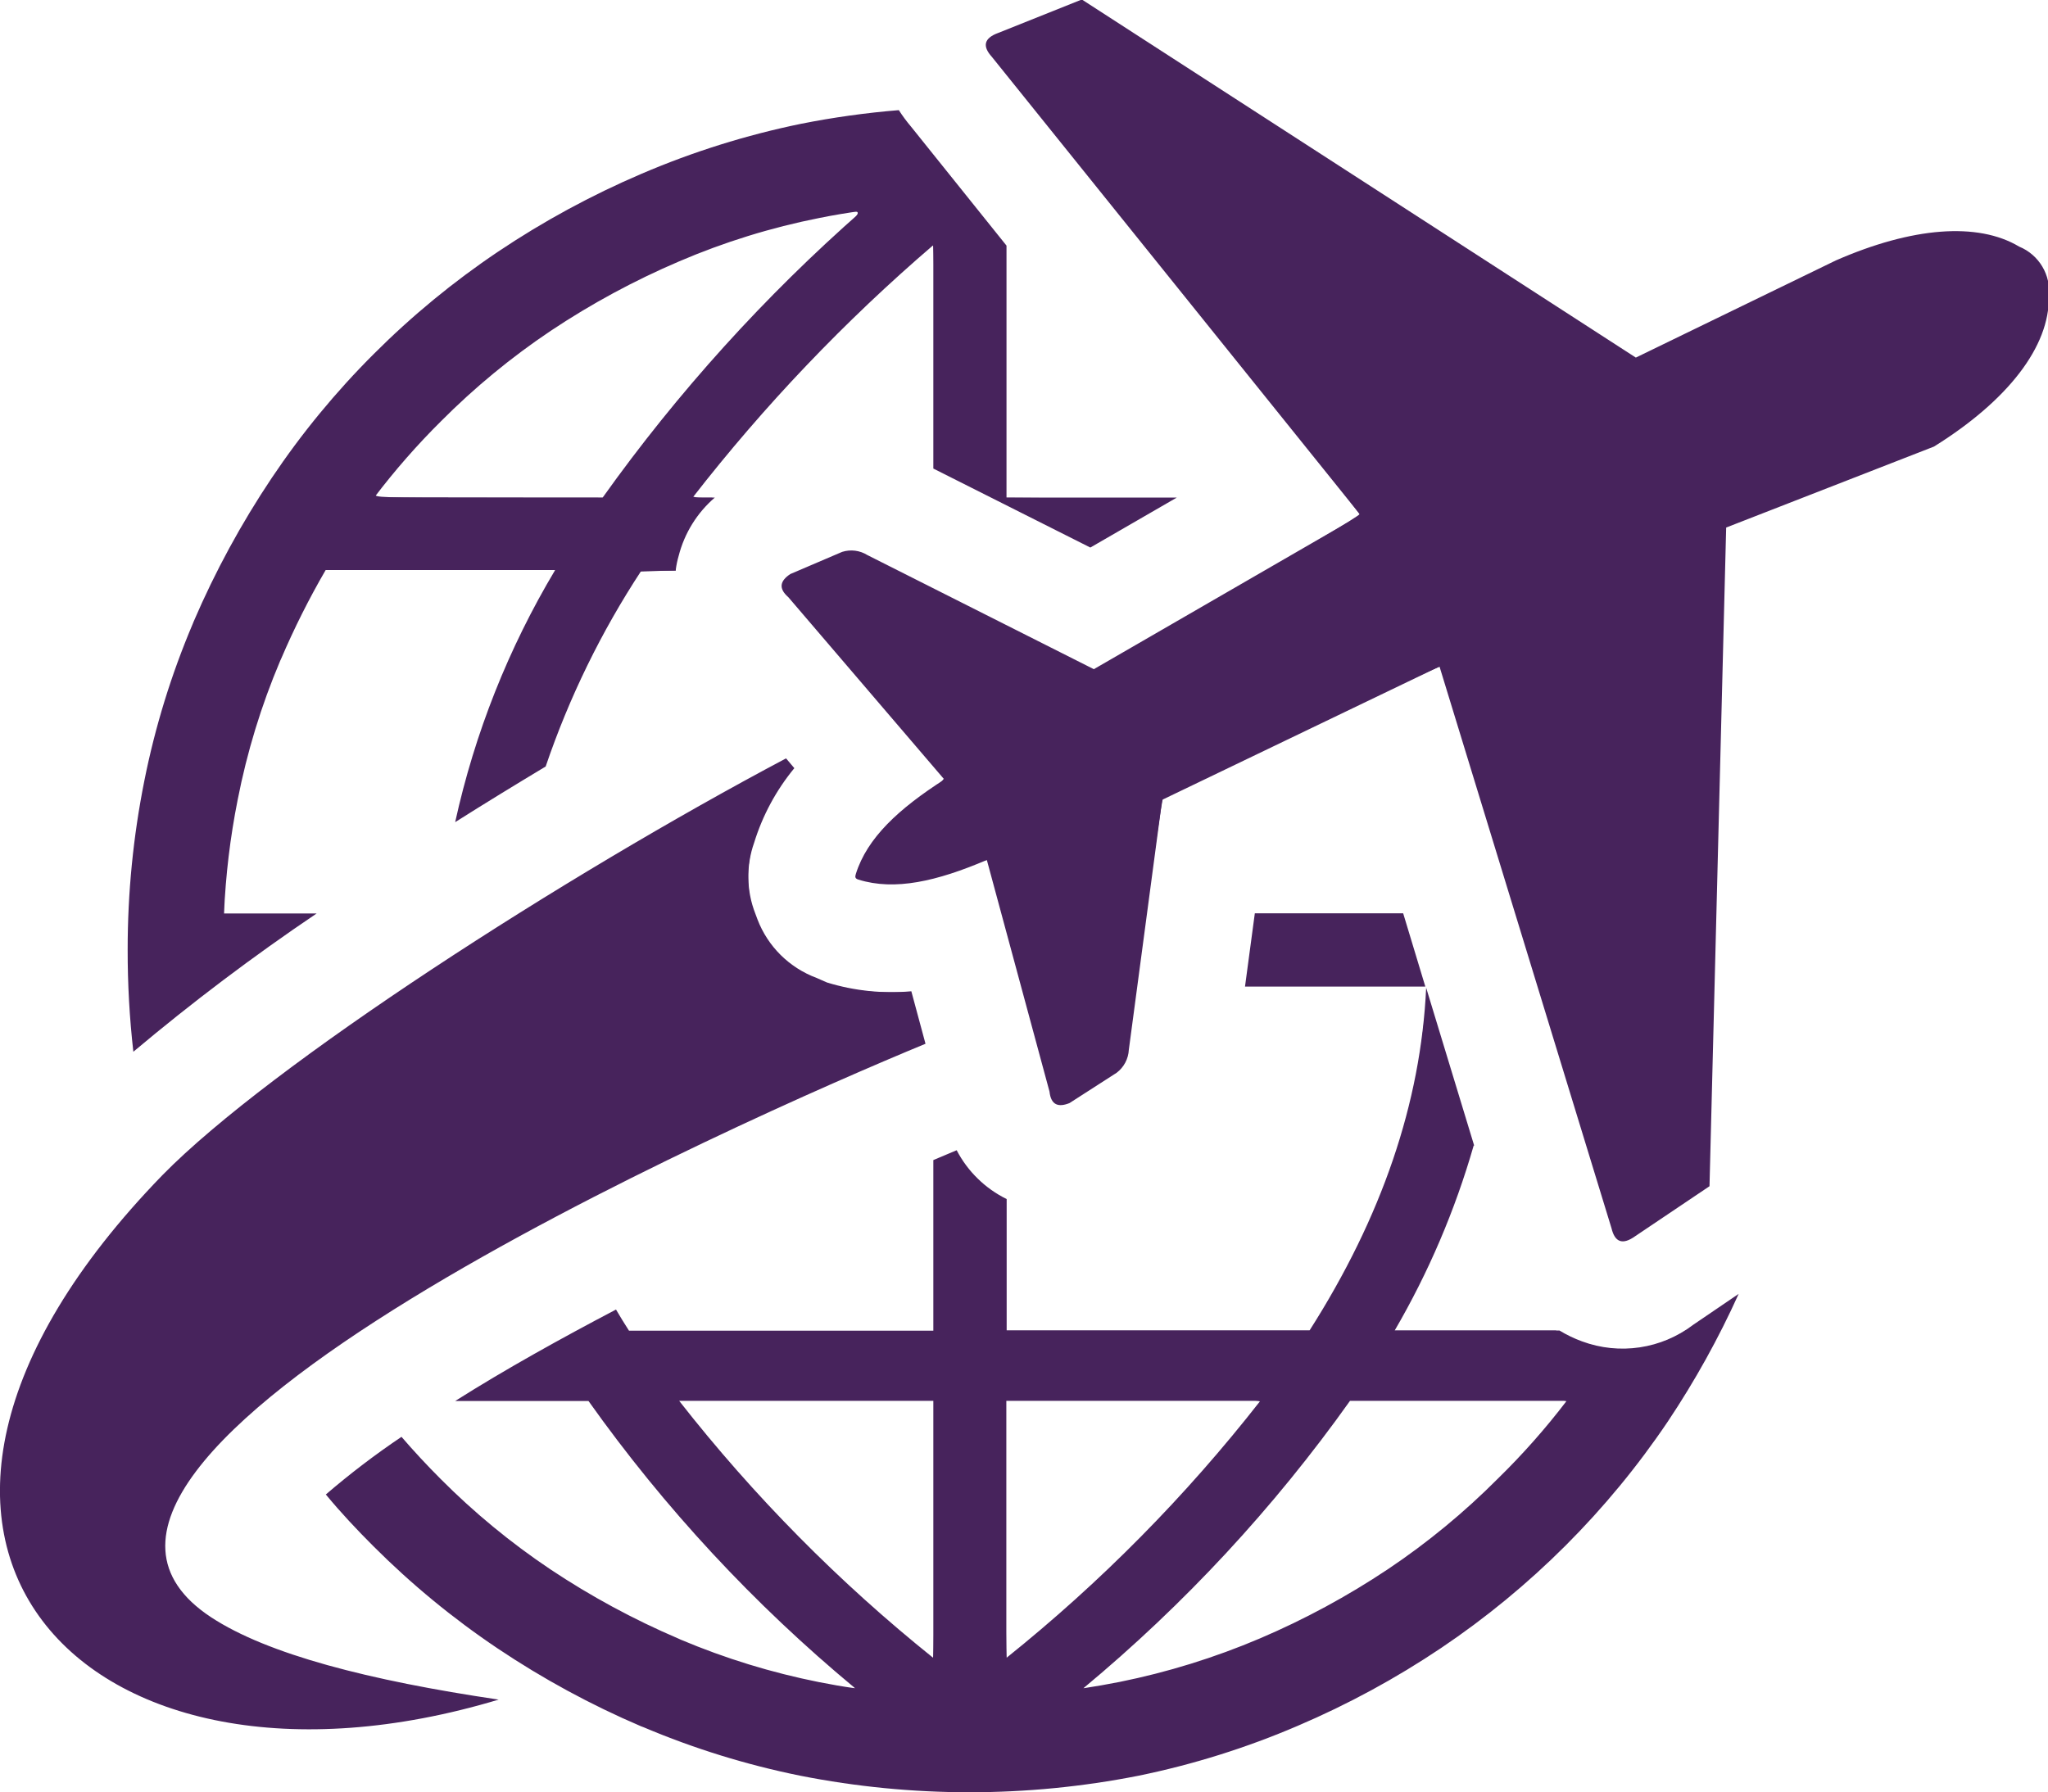
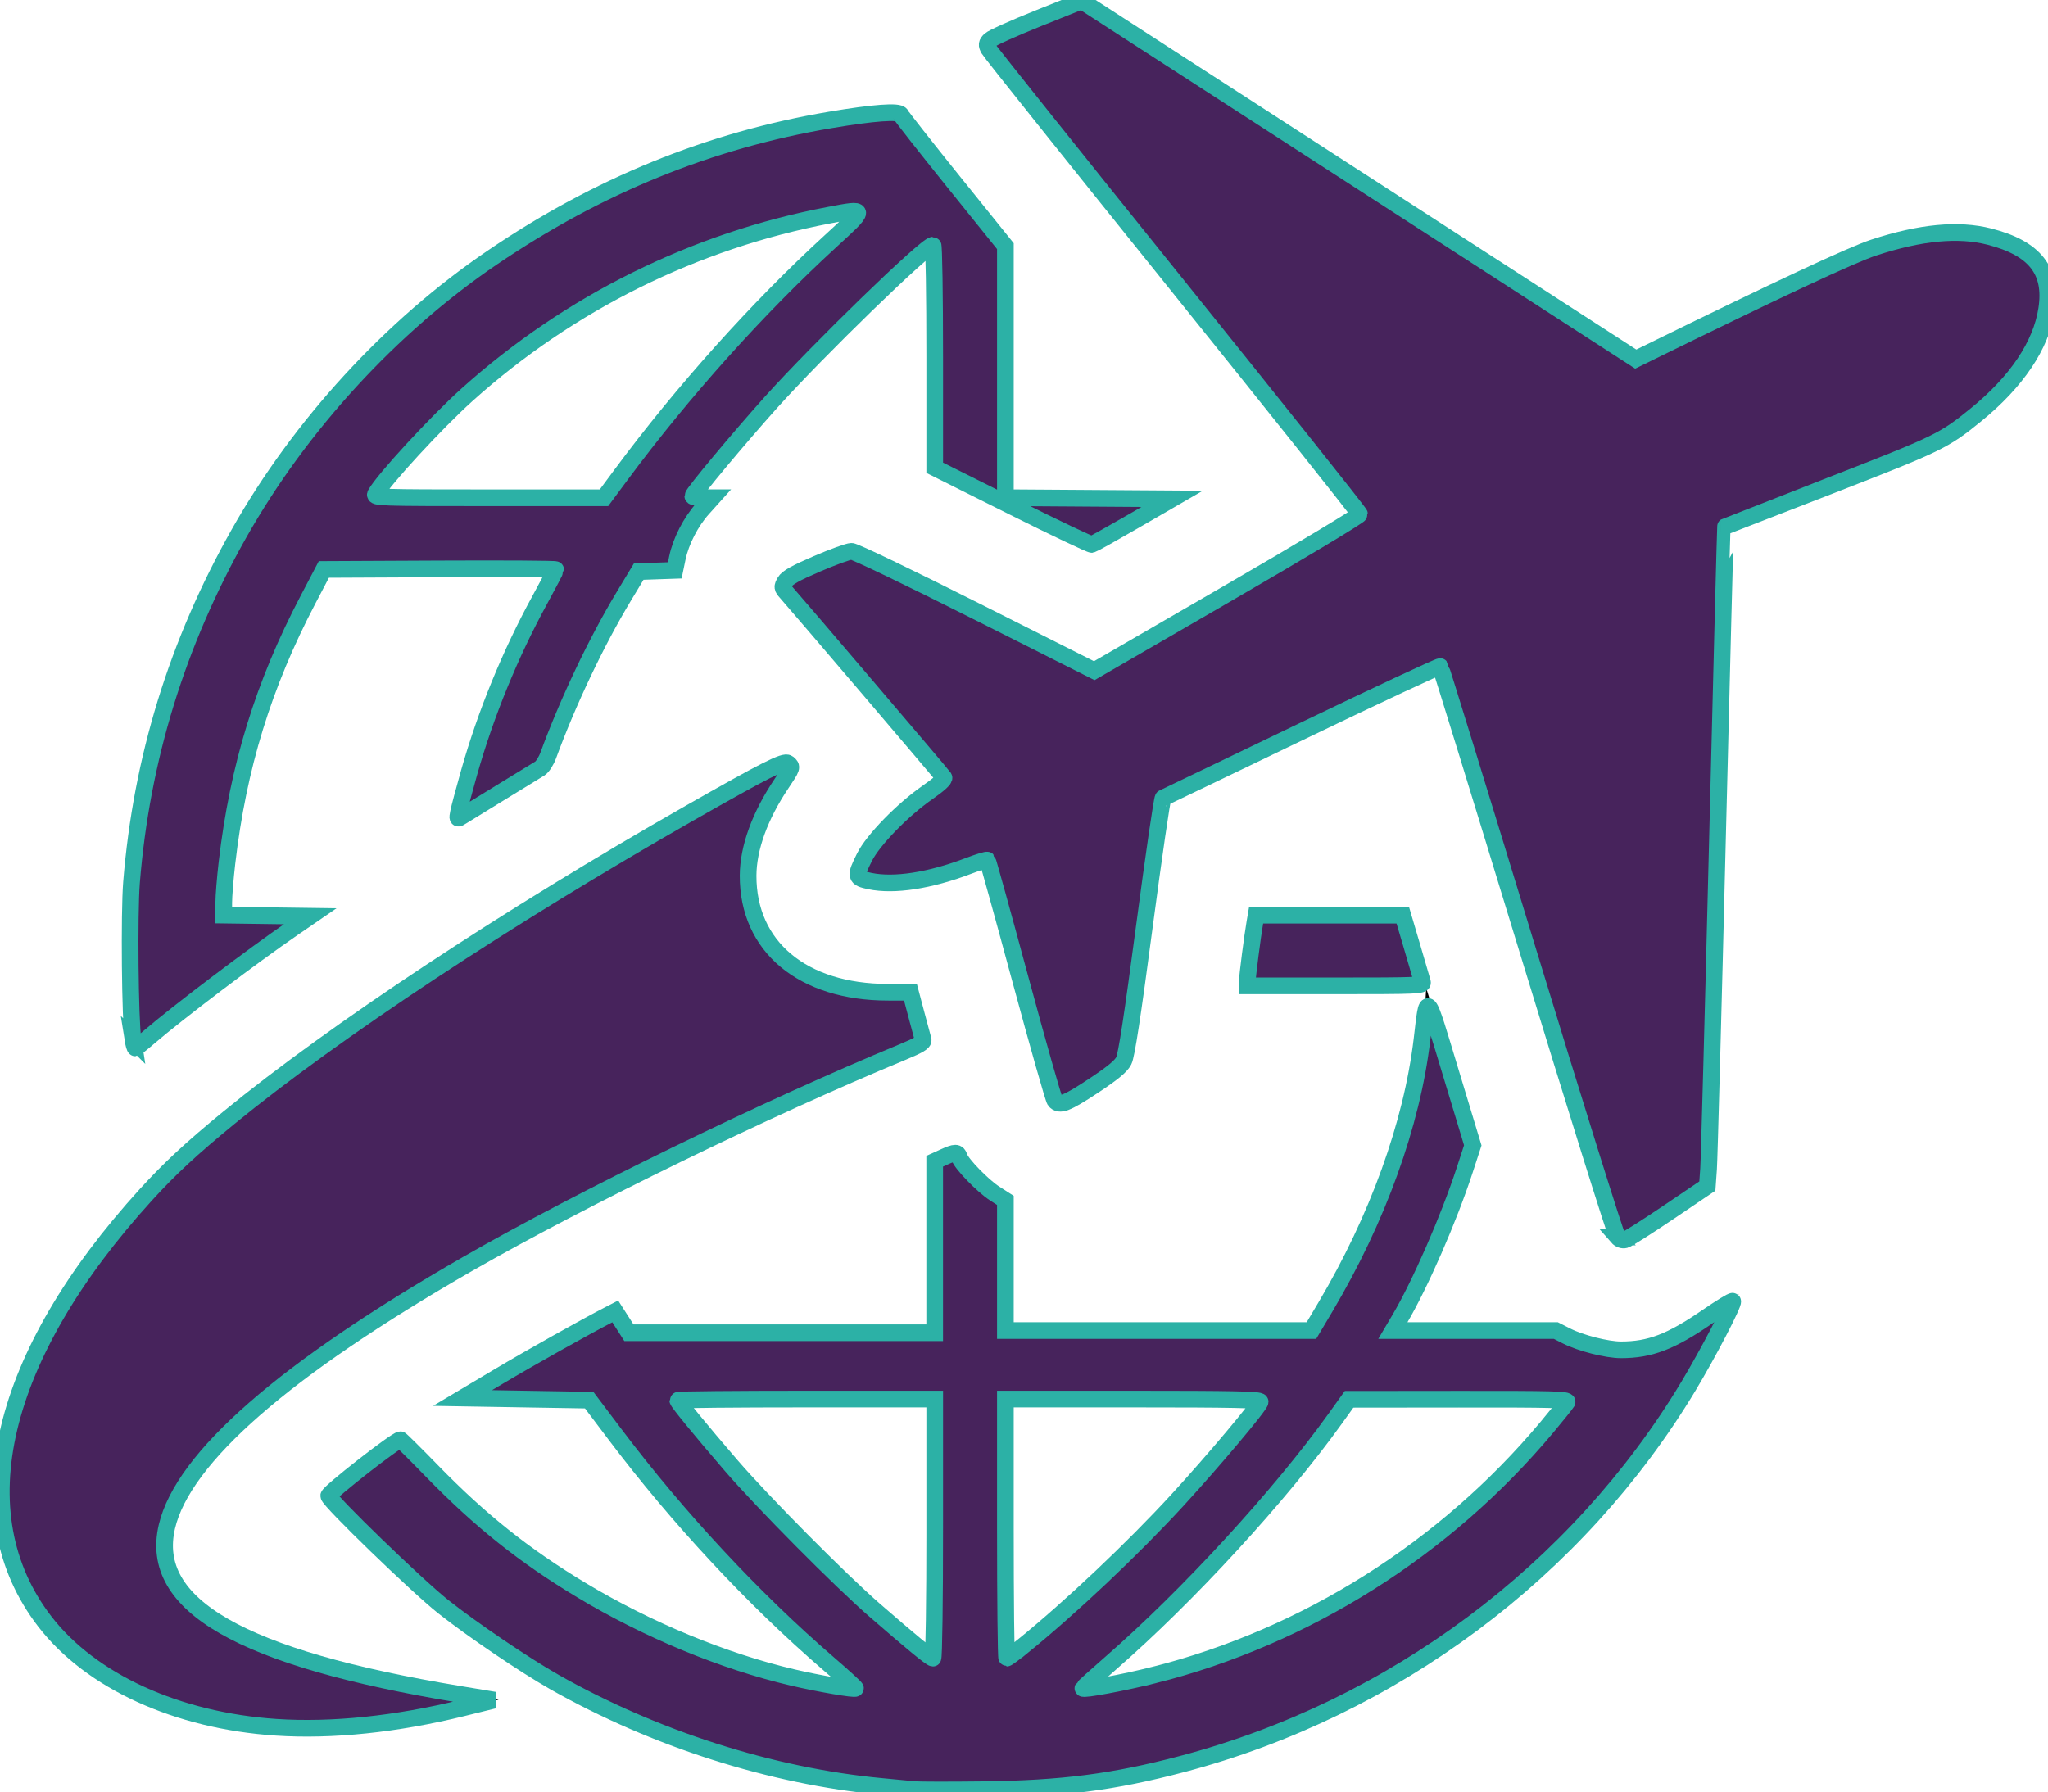
<svg xmlns="http://www.w3.org/2000/svg" id="Layer_1" data-name="Layer 1" viewBox="0 0 122.88 107.54" version="1.1">
  <defs id="defs9" />
-   <path d="M88.42,68.75a48.8,48.8,0,0,1-4.74,11.1h9.89a7.67,7.67,0,0,0,1.35.65h0a7,7,0,0,0,6.68-1l2.72-1.85a53.3,53.3,0,0,1-4.25,7.66,50.16,50.16,0,0,1-13.6,13.59,52,52,0,0,1-8.6,4.67,49.29,49.29,0,0,1-9.57,3,52.37,52.37,0,0,1-20.27,0,49,49,0,0,1-9.41-2.91l-.16-.06a52.41,52.41,0,0,1-8.6-4.67,49.81,49.81,0,0,1-7.46-6.14c-1-1-1.94-2-2.85-3.1a48.57,48.57,0,0,1,4.54-3.46q1.13,1.31,2.34,2.52h0a43.34,43.34,0,0,0,6.59,5.43,47.51,47.51,0,0,0,7.69,4.16l.13.06a42.89,42.89,0,0,0,8.3,2.55c.71.14,1.44.27,2.17.37a90.25,90.25,0,0,1-16-17.24h-8c3-1.9,6.34-3.75,9.65-5.49.25.43.51.85.78,1.27H56V69.62l1.4-.59a6.73,6.73,0,0,0,3,2.93v7.89H78.57c4.34-6.81,6.68-13.67,7-20.57l2.88,9.47ZM51.35,52.45c.68-2.17,2.57-3.91,5.31-5.67L47.3,35.84c-.63-.55-.47-1,.12-1.39l3.11-1.33a1.82,1.82,0,0,1,1.51.19l13.59,6.85,16-9.25L59.51,3.41c-.57-.63-.49-1.12.4-1.44l5-2L98.15,21.46l12-5.83c4.57-2,8.51-2.32,11-.83a2.9,2.9,0,0,1,1.78,3c.05,3-2.46,6.24-6.89,9l-12.47,4.86-1,39.53-4.46,3c-.77.55-1.22.35-1.42-.48L86.37,40l-16.64,8L67.73,63A1.85,1.85,0,0,1,67,64.38L64.17,66.2c-.65.26-1.11.14-1.2-.69l-3.76-13.9c-3,1.28-5.52,1.86-7.7,1.18-.2-.06-.22-.15-.16-.34Zm-4.2-6.93c-13.22,7-30.9,18.37-37.4,25C-11.51,92.41,5.08,109.47,29.92,102c-7.78-1.15-13.87-2.72-17.25-4.94-14.43-9.48,32-29.94,42.86-34.42l-.85-3.15a13.18,13.18,0,0,1-5.07-.53L49,58.69a6.05,6.05,0,0,1-3.55-3.51l-.13-.35a6.08,6.08,0,0,1-.07-4.26,13.1,13.1,0,0,1,2.41-4.47l-.49-.58ZM8,63.11A53.31,53.31,0,0,1,7.66,57a51.43,51.43,0,0,1,1-10.14,48.27,48.27,0,0,1,2.9-9.41l.06-.15a53.32,53.32,0,0,1,4.68-8.61,49.17,49.17,0,0,1,6.13-7.45,49.81,49.81,0,0,1,7.46-6.14,52.41,52.41,0,0,1,8.6-4.67,49.51,49.51,0,0,1,9.57-3,51.5,51.5,0,0,1,5.87-.82,9.24,9.24,0,0,0,.74,1l5.72,7.13V29.86H70.61l-5.19,3L56,28.12V14.71A104.13,104.13,0,0,0,41.56,29.86h1.33a6.85,6.85,0,0,0-2.17,3.5,5.42,5.42,0,0,0-.17.8l0,.09H38.48A51.72,51.72,0,0,0,32.74,46c-1.81,1.09-3.63,2.2-5.43,3.34a50.67,50.67,0,0,1,6-15.13H19.54a48.92,48.92,0,0,0-2.67,5.32l-.06.13A42.11,42.11,0,0,0,14.26,48a44.76,44.76,0,0,0-.82,6.82H19a130.39,130.39,0,0,0-11,8.3Zm77.51-3.9H74.7l.59-4.4h8.9l1.33,4.4ZM81,84.07a90.83,90.83,0,0,1-16,17.25c.73-.11,1.45-.24,2.17-.38a43.49,43.49,0,0,0,8.42-2.61,47.09,47.09,0,0,0,7.69-4.16,43.34,43.34,0,0,0,6.59-5.43h0A42.75,42.75,0,0,0,94,84.07ZM60.38,99.5A93.83,93.83,0,0,0,75.62,84.07H60.38V99.5ZM56,84.07H40.75A94.23,94.23,0,0,0,56,99.5V84.07ZM36.16,29.86A100.58,100.58,0,0,1,51.72,12.65c-.86.12-1.71.26-2.55.43a42,42,0,0,0-8.43,2.61,47.51,47.51,0,0,0-7.69,4.16,43.34,43.34,0,0,0-6.59,5.43h0a43.24,43.24,0,0,0-4,4.57Z" id="path4" style="opacity:1;fill:#47235C;fill-opacity:1;stroke:none" />
-   <path style="opacity:1;fill:#47235C;fill-opacity:1;stroke:none;stroke-width:1;paint-order:markers fill stroke" d="M 7.982,62.41 C 7.804,61.289 7.742,54.81 7.891,52.954 8.49,45.535 10.63,38.587 14.34,32.016 18.004,25.527 23.455,19.588 29.545,15.451 35.893,11.138 42.56,8.424 49.819,7.198 c 2.593,-0.438 4.143,-0.551 4.236,-0.309 0.038,0.099 1.464,1.912 3.168,4.031 l 3.1,3.851 v 7.549 7.549 l 5.003,0.034 5.003,0.034 -2.332,1.349 c -1.283,0.742 -2.401,1.367 -2.484,1.388 -0.084,0.021 -2.239,-1.005 -4.79,-2.281 L 56.083,28.073 v -6.681 c 0,-3.674 -0.047,-6.681 -0.105,-6.681 -0.417,0 -6.91,6.303 -9.727,9.443 -1.916,2.135 -4.681,5.453 -4.684,5.621 -10e-4,0.053 0.264,0.096 0.588,0.096 h 0.59 l -0.583,0.649 c -0.713,0.793 -1.313,1.963 -1.52,2.962 l -0.155,0.748 -1.082,0.037 -1.082,0.037 -0.891,1.478 c -1.644,2.726 -3.36,6.341 -4.534,9.545 -0.124,0.339 -0.35,0.693 -0.502,0.789 -0.152,0.095 -1.201,0.738 -2.332,1.429 -1.131,0.691 -2.186,1.34 -2.345,1.442 -0.283,0.182 -0.287,0.177 -0.206,-0.246 0.046,-0.238 0.331,-1.308 0.634,-2.38 0.993,-3.511 2.469,-7.119 4.232,-10.344 0.528,-0.966 0.96,-1.79 0.96,-1.832 0,-0.042 -3.129,-0.061 -6.954,-0.043 l -6.954,0.033 -0.942,1.797 c -2.682,5.114 -4.201,10.044 -4.87,15.804 -0.107,0.918 -0.194,2.001 -0.194,2.406 v 0.737 l 2.593,0.035 2.593,0.035 -1.019,0.7 c -2.499,1.716 -6.935,5.077 -8.681,6.579 -0.398,0.343 -0.753,0.623 -0.789,0.623 -0.036,0 -0.099,-0.217 -0.141,-0.482 z M 37.264,28.491 c 3.685,-4.976 8.204,-10.016 12.556,-14.006 2.204,-2.02 2.204,-2.005 -0.068,-1.573 -8.07,1.533 -15.595,5.265 -21.724,10.773 -1.852,1.665 -5.016,5.099 -5.494,5.963 -0.118,0.213 0.243,0.225 6.791,0.225 h 6.915 z" id="path2937" />
-   <path style="opacity:1;fill:#47235C;fill-opacity:1;stroke:none;stroke-width:1;paint-order:markers fill stroke" d="M 97.049,74.239 C 96.938,74.111 94.516,66.374 91.668,57.046 88.82,47.718 86.456,40.05 86.415,40.004 c -0.041,-0.045 -3.775,1.701 -8.297,3.88 -4.523,2.179 -8.272,3.982 -8.332,4.005 -0.06,0.023 -0.564,3.481 -1.12,7.683 -0.724,5.467 -1.077,7.769 -1.24,8.09 -0.168,0.33 -0.654,0.731 -1.83,1.51 -1.593,1.055 -2.025,1.22 -2.304,0.883 -0.081,-0.097 -1.011,-3.371 -2.067,-7.276 -1.056,-3.905 -1.948,-7.127 -1.982,-7.161 -0.034,-0.034 -0.536,0.12 -1.117,0.341 -2.333,0.891 -4.47,1.221 -5.929,0.917 -0.887,-0.185 -0.907,-0.272 -0.328,-1.432 0.512,-1.026 2.289,-2.851 3.798,-3.899 0.665,-0.462 1.026,-0.792 0.969,-0.885 -0.082,-0.133 -8.826,-10.395 -9.467,-11.111 -0.243,-0.271 -0.249,-0.324 -0.076,-0.63 0.142,-0.25 0.629,-0.523 1.924,-1.081 0.954,-0.41 1.886,-0.748 2.072,-0.751 0.193,-0.003 3.386,1.531 7.452,3.579 l 7.115,3.584 7.966,-4.615 C 78.002,33.099 81.58,30.947 81.573,30.856 81.565,30.765 76.593,24.517 70.523,16.973 64.453,9.429 59.414,3.117 59.324,2.948 59.184,2.683 59.194,2.606 59.398,2.402 59.528,2.272 60.82,1.691 62.269,1.11 l 2.634,-1.055 16.621,10.748 16.621,10.748 0.714,-0.351 c 7.849,-3.855 12.253,-5.914 13.575,-6.346 2.802,-0.917 5.068,-1.131 6.927,-0.656 2.73,0.698 3.797,2.054 3.439,4.367 -0.334,2.16 -1.801,4.346 -4.251,6.336 -1.926,1.565 -2.229,1.712 -8.761,4.253 -3.427,1.333 -6.242,2.432 -6.255,2.441 -0.013,0.009 -0.231,8.457 -0.485,18.773 -0.254,10.316 -0.494,19.219 -0.534,19.784 l -0.073,1.028 -2.335,1.578 c -1.284,0.868 -2.452,1.609 -2.595,1.646 -0.159,0.042 -0.339,-0.023 -0.463,-0.165 z" id="path2939" />
-   <path style="opacity:1;fill:#47235C;fill-opacity:1;stroke:none;stroke-width:1;paint-order:markers fill stroke" d="m 16.574,103.661 c -5.951,-0.395 -11.127,-2.763 -13.89,-6.354 -4.984,-6.477 -2.741,-15.932 6.076,-25.614 1.434,-1.574 2.71,-2.759 4.966,-4.608 6.305,-5.169 16.732,-12.066 27.657,-18.292 4.533,-2.583 5.685,-3.166 5.903,-2.986 0.266,0.22 0.257,0.247 -0.401,1.228 -1.294,1.929 -1.994,3.863 -1.999,5.518 -0.012,4.254 3.266,6.99 8.382,6.996 l 1.36,0.002 0.349,1.317 c 0.192,0.724 0.376,1.41 0.41,1.525 0.047,0.16 -0.239,0.332 -1.259,0.754 -8.109,3.357 -19.226,8.775 -26.053,12.696 -11.011,6.324 -17.092,11.638 -18.062,15.779 -1.103,4.711 4.44,7.889 17.541,10.057 l 2.113,0.35 -1.921,0.474 c -3.966,0.978 -7.836,1.379 -11.171,1.158 z" id="path2941" />
-   <path style="opacity:1;fill:#47235C;fill-opacity:1;stroke:none;stroke-width:1;paint-order:markers fill stroke" d="m 54.862,107.4 c -0.283,-0.028 -1.179,-0.113 -1.991,-0.19 -6.576,-0.619 -13.605,-2.865 -19.594,-6.259 -1.789,-1.014 -4.951,-3.156 -6.681,-4.527 -1.583,-1.254 -6.874,-6.377 -6.874,-6.656 0,-0.205 4.043,-3.363 4.305,-3.363 0.035,0 0.888,0.846 1.895,1.88 2.901,2.98 5.553,5.093 8.961,7.143 3.975,2.391 8.531,4.274 12.686,5.245 1.574,0.368 3.76,0.744 3.76,0.647 0,-0.047 -0.736,-0.719 -1.635,-1.493 -4.479,-3.859 -9.015,-8.732 -12.792,-13.743 l -1.55,-2.056 -3.8,-0.064 -3.8,-0.064 2.184,-1.301 c 1.862,-1.11 5.166,-2.963 6.573,-3.688 l 0.406,-0.209 0.41,0.64 0.41,0.64 h 9.173 9.173 V 74.835 69.689 L 56.629,69.441 c 0.694,-0.315 0.831,-0.314 0.932,0.006 0.129,0.406 1.416,1.73 2.123,2.183 l 0.639,0.41 v 3.905 3.905 h 9.182 9.182 l 0.839,-1.414 c 3.132,-5.276 5.191,-10.983 5.794,-16.058 0.337,-2.841 0.224,-2.97 1.713,1.95 l 1.334,4.408 -0.482,1.478 c -0.948,2.907 -2.688,6.893 -3.913,8.962 l -0.399,0.675 h 4.889 4.889 l 0.65,0.33 c 0.843,0.427 2.417,0.827 3.257,0.827 1.742,0 2.994,-0.479 5.182,-1.984 0.799,-0.55 1.483,-0.969 1.52,-0.932 0.103,0.103 -1.486,3.156 -2.654,5.099 -6.665,11.087 -17.712,19.332 -30.384,22.676 -4.104,1.083 -7.186,1.48 -11.949,1.539 -1.979,0.024 -3.829,0.021 -4.111,-0.006 z m 14.39,-6.878 c 9.091,-2.292 17.471,-7.579 23.559,-14.866 0.61,-0.73 1.156,-1.41 1.212,-1.51 0.088,-0.156 -0.841,-0.181 -6.488,-0.175 l -6.591,0.007 -0.835,1.165 c -3.313,4.621 -8.864,10.666 -13.491,14.688 -0.883,0.768 -1.623,1.437 -1.644,1.486 -0.054,0.129 2.474,-0.341 4.278,-0.796 z M 56.083,91.737 V 83.963 h -7.709 c -4.24,0 -7.709,0.033 -7.709,0.074 0,0.11 1.383,1.799 3.2,3.909 1.897,2.202 6.531,6.875 8.621,8.693 2.156,1.875 3.365,2.871 3.489,2.871 0.06,0 0.109,-3.498 0.109,-7.773 z m 5.254,7.085 c 2.882,-2.335 6.649,-5.893 9.316,-8.801 2.136,-2.328 4.95,-5.677 4.956,-5.897 0.003,-0.127 -1.609,-0.161 -7.641,-0.161 h -7.645 v 7.773 c 0,4.275 0.037,7.773 0.082,7.773 0.045,0 0.464,-0.31 0.931,-0.688 z" id="path2943" />
-   <path style="opacity:1;fill:#47235C;fill-opacity:1;stroke:none;stroke-width:1;paint-order:markers fill stroke" d="m 74.841,58.867 c 0,-0.289 0.307,-2.672 0.454,-3.524 l 0.072,-0.418 h 4.4 4.4 l 0.56,1.895 c 0.308,1.042 0.587,1.996 0.62,2.12 0.056,0.211 -0.255,0.225 -5.223,0.225 H 74.841 Z" id="path2945" />
+   <path d="M88.42,68.75a48.8,48.8,0,0,1-4.74,11.1h9.89a7.67,7.67,0,0,0,1.35.65h0a7,7,0,0,0,6.68-1l2.72-1.85a53.3,53.3,0,0,1-4.25,7.66,50.16,50.16,0,0,1-13.6,13.59,52,52,0,0,1-8.6,4.67,49.29,49.29,0,0,1-9.57,3,52.37,52.37,0,0,1-20.27,0,49,49,0,0,1-9.41-2.91l-.16-.06a52.41,52.41,0,0,1-8.6-4.67,49.81,49.81,0,0,1-7.46-6.14c-1-1-1.94-2-2.85-3.1a48.57,48.57,0,0,1,4.54-3.46q1.13,1.31,2.34,2.52h0a43.34,43.34,0,0,0,6.59,5.43,47.51,47.51,0,0,0,7.69,4.16l.13.06a42.89,42.89,0,0,0,8.3,2.55c.71.14,1.44.27,2.17.37a90.25,90.25,0,0,1-16-17.24h-8c3-1.9,6.34-3.75,9.65-5.49.25.43.51.85.78,1.27H56V69.62l1.4-.59a6.73,6.73,0,0,0,3,2.93v7.89H78.57c4.34-6.81,6.68-13.67,7-20.57l2.88,9.47ZM51.35,52.45c.68-2.17,2.57-3.91,5.31-5.67L47.3,35.84c-.63-.55-.47-1,.12-1.39l3.11-1.33a1.82,1.82,0,0,1,1.51.19l13.59,6.85,16-9.25L59.51,3.41c-.57-.63-.49-1.12.4-1.44l5-2L98.15,21.46l12-5.83c4.57-2,8.51-2.32,11-.83a2.9,2.9,0,0,1,1.78,3c.05,3-2.46,6.24-6.89,9l-12.47,4.86-1,39.53-4.46,3c-.77.55-1.22.35-1.42-.48L86.37,40l-16.64,8L67.73,63A1.85,1.85,0,0,1,67,64.38L64.17,66.2c-.65.26-1.11.14-1.2-.69l-3.76-13.9c-3,1.28-5.52,1.86-7.7,1.18-.2-.06-.22-.15-.16-.34Zm-4.2-6.93c-13.22,7-30.9,18.37-37.4,25C-11.51,92.41,5.08,109.47,29.92,102c-7.78-1.15-13.87-2.72-17.25-4.94-14.43-9.48,32-29.94,42.86-34.42l-.85-3.15a13.18,13.18,0,0,1-5.07-.53L49,58.69a6.05,6.05,0,0,1-3.55-3.51l-.13-.35a6.08,6.08,0,0,1-.07-4.26,13.1,13.1,0,0,1,2.41-4.47l-.49-.58ZM8,63.11A53.31,53.31,0,0,1,7.66,57a51.43,51.43,0,0,1,1-10.14,48.27,48.27,0,0,1,2.9-9.41l.06-.15a53.32,53.32,0,0,1,4.68-8.61,49.17,49.17,0,0,1,6.13-7.45,49.81,49.81,0,0,1,7.46-6.14,52.41,52.41,0,0,1,8.6-4.67,49.51,49.51,0,0,1,9.57-3,51.5,51.5,0,0,1,5.87-.82,9.24,9.24,0,0,0,.74,1l5.72,7.13V29.86H70.61l-5.19,3L56,28.12V14.71A104.13,104.13,0,0,0,41.56,29.86h1.33a6.85,6.85,0,0,0-2.17,3.5,5.42,5.42,0,0,0-.17.8l0,.09H38.48A51.72,51.72,0,0,0,32.74,46c-1.81,1.09-3.63,2.2-5.43,3.34a50.67,50.67,0,0,1,6-15.13H19.54a48.92,48.92,0,0,0-2.67,5.32l-.06.13A42.11,42.11,0,0,0,14.26,48a44.76,44.76,0,0,0-.82,6.82H19a130.39,130.39,0,0,0-11,8.3Zm77.51-3.9H74.7l.59-4.4h8.9l1.33,4.4ZM81,84.07a90.83,90.83,0,0,1-16,17.25c.73-.11,1.45-.24,2.17-.38a43.49,43.49,0,0,0,8.42-2.61,47.09,47.09,0,0,0,7.69-4.16,43.34,43.34,0,0,0,6.59-5.43h0A42.75,42.75,0,0,0,94,84.07ZM60.38,99.5A93.83,93.83,0,0,0,75.62,84.07H60.38V99.5ZM56,84.07H40.75A94.23,94.23,0,0,0,56,99.5V84.07ZM36.16,29.86A100.58,100.58,0,0,1,51.72,12.65c-.86.12-1.71.26-2.55.43a42,42,0,0,0-8.43,2.61,47.51,47.51,0,0,0-7.69,4.16,43.34,43.34,0,0,0-6.59,5.43h0a43.24,43.24,0,0,0-4,4.57Z" id="path4" style="opacity:1" />
+   <path style="opacity:1;fill:#47235C;fill-opacity:1;stroke:#2CB1A6;stroke-width:1;paint-order:markers fill stroke" d="M 7.982,62.41 C 7.804,61.289 7.742,54.81 7.891,52.954 8.49,45.535 10.63,38.587 14.34,32.016 18.004,25.527 23.455,19.588 29.545,15.451 35.893,11.138 42.56,8.424 49.819,7.198 c 2.593,-0.438 4.143,-0.551 4.236,-0.309 0.038,0.099 1.464,1.912 3.168,4.031 l 3.1,3.851 v 7.549 7.549 l 5.003,0.034 5.003,0.034 -2.332,1.349 c -1.283,0.742 -2.401,1.367 -2.484,1.388 -0.084,0.021 -2.239,-1.005 -4.79,-2.281 L 56.083,28.073 v -6.681 c 0,-3.674 -0.047,-6.681 -0.105,-6.681 -0.417,0 -6.91,6.303 -9.727,9.443 -1.916,2.135 -4.681,5.453 -4.684,5.621 -10e-4,0.053 0.264,0.096 0.588,0.096 h 0.59 l -0.583,0.649 c -0.713,0.793 -1.313,1.963 -1.52,2.962 l -0.155,0.748 -1.082,0.037 -1.082,0.037 -0.891,1.478 c -1.644,2.726 -3.36,6.341 -4.534,9.545 -0.124,0.339 -0.35,0.693 -0.502,0.789 -0.152,0.095 -1.201,0.738 -2.332,1.429 -1.131,0.691 -2.186,1.34 -2.345,1.442 -0.283,0.182 -0.287,0.177 -0.206,-0.246 0.046,-0.238 0.331,-1.308 0.634,-2.38 0.993,-3.511 2.469,-7.119 4.232,-10.344 0.528,-0.966 0.96,-1.79 0.96,-1.832 0,-0.042 -3.129,-0.061 -6.954,-0.043 l -6.954,0.033 -0.942,1.797 c -2.682,5.114 -4.201,10.044 -4.87,15.804 -0.107,0.918 -0.194,2.001 -0.194,2.406 v 0.737 l 2.593,0.035 2.593,0.035 -1.019,0.7 c -2.499,1.716 -6.935,5.077 -8.681,6.579 -0.398,0.343 -0.753,0.623 -0.789,0.623 -0.036,0 -0.099,-0.217 -0.141,-0.482 z M 37.264,28.491 c 3.685,-4.976 8.204,-10.016 12.556,-14.006 2.204,-2.02 2.204,-2.005 -0.068,-1.573 -8.07,1.533 -15.595,5.265 -21.724,10.773 -1.852,1.665 -5.016,5.099 -5.494,5.963 -0.118,0.213 0.243,0.225 6.791,0.225 h 6.915 z" id="path2937" />
+   <path style="opacity:1;fill:#47235C;fill-opacity:1;stroke:#2CB1A6;stroke-width:1;paint-order:markers fill stroke" d="M 97.049,74.239 C 96.938,74.111 94.516,66.374 91.668,57.046 88.82,47.718 86.456,40.05 86.415,40.004 c -0.041,-0.045 -3.775,1.701 -8.297,3.88 -4.523,2.179 -8.272,3.982 -8.332,4.005 -0.06,0.023 -0.564,3.481 -1.12,7.683 -0.724,5.467 -1.077,7.769 -1.24,8.09 -0.168,0.33 -0.654,0.731 -1.83,1.51 -1.593,1.055 -2.025,1.22 -2.304,0.883 -0.081,-0.097 -1.011,-3.371 -2.067,-7.276 -1.056,-3.905 -1.948,-7.127 -1.982,-7.161 -0.034,-0.034 -0.536,0.12 -1.117,0.341 -2.333,0.891 -4.47,1.221 -5.929,0.917 -0.887,-0.185 -0.907,-0.272 -0.328,-1.432 0.512,-1.026 2.289,-2.851 3.798,-3.899 0.665,-0.462 1.026,-0.792 0.969,-0.885 -0.082,-0.133 -8.826,-10.395 -9.467,-11.111 -0.243,-0.271 -0.249,-0.324 -0.076,-0.63 0.142,-0.25 0.629,-0.523 1.924,-1.081 0.954,-0.41 1.886,-0.748 2.072,-0.751 0.193,-0.003 3.386,1.531 7.452,3.579 l 7.115,3.584 7.966,-4.615 C 78.002,33.099 81.58,30.947 81.573,30.856 81.565,30.765 76.593,24.517 70.523,16.973 64.453,9.429 59.414,3.117 59.324,2.948 59.184,2.683 59.194,2.606 59.398,2.402 59.528,2.272 60.82,1.691 62.269,1.11 l 2.634,-1.055 16.621,10.748 16.621,10.748 0.714,-0.351 c 7.849,-3.855 12.253,-5.914 13.575,-6.346 2.802,-0.917 5.068,-1.131 6.927,-0.656 2.73,0.698 3.797,2.054 3.439,4.367 -0.334,2.16 -1.801,4.346 -4.251,6.336 -1.926,1.565 -2.229,1.712 -8.761,4.253 -3.427,1.333 -6.242,2.432 -6.255,2.441 -0.013,0.009 -0.231,8.457 -0.485,18.773 -0.254,10.316 -0.494,19.219 -0.534,19.784 l -0.073,1.028 -2.335,1.578 c -1.284,0.868 -2.452,1.609 -2.595,1.646 -0.159,0.042 -0.339,-0.023 -0.463,-0.165 z" id="path2939" />
+   <path style="opacity:1;fill:#47235C;fill-opacity:1;stroke:#2CB1A6;stroke-width:1;paint-order:markers fill stroke" d="m 16.574,103.661 c -5.951,-0.395 -11.127,-2.763 -13.89,-6.354 -4.984,-6.477 -2.741,-15.932 6.076,-25.614 1.434,-1.574 2.71,-2.759 4.966,-4.608 6.305,-5.169 16.732,-12.066 27.657,-18.292 4.533,-2.583 5.685,-3.166 5.903,-2.986 0.266,0.22 0.257,0.247 -0.401,1.228 -1.294,1.929 -1.994,3.863 -1.999,5.518 -0.012,4.254 3.266,6.99 8.382,6.996 l 1.36,0.002 0.349,1.317 c 0.192,0.724 0.376,1.41 0.41,1.525 0.047,0.16 -0.239,0.332 -1.259,0.754 -8.109,3.357 -19.226,8.775 -26.053,12.696 -11.011,6.324 -17.092,11.638 -18.062,15.779 -1.103,4.711 4.44,7.889 17.541,10.057 l 2.113,0.35 -1.921,0.474 c -3.966,0.978 -7.836,1.379 -11.171,1.158 z" id="path2941" />
+   <path style="opacity:1;fill:#47235C;fill-opacity:1;stroke:#2CB1A6;stroke-width:1;paint-order:markers fill stroke" d="m 54.862,107.4 c -0.283,-0.028 -1.179,-0.113 -1.991,-0.19 -6.576,-0.619 -13.605,-2.865 -19.594,-6.259 -1.789,-1.014 -4.951,-3.156 -6.681,-4.527 -1.583,-1.254 -6.874,-6.377 -6.874,-6.656 0,-0.205 4.043,-3.363 4.305,-3.363 0.035,0 0.888,0.846 1.895,1.88 2.901,2.98 5.553,5.093 8.961,7.143 3.975,2.391 8.531,4.274 12.686,5.245 1.574,0.368 3.76,0.744 3.76,0.647 0,-0.047 -0.736,-0.719 -1.635,-1.493 -4.479,-3.859 -9.015,-8.732 -12.792,-13.743 l -1.55,-2.056 -3.8,-0.064 -3.8,-0.064 2.184,-1.301 c 1.862,-1.11 5.166,-2.963 6.573,-3.688 l 0.406,-0.209 0.41,0.64 0.41,0.64 h 9.173 9.173 V 74.835 69.689 L 56.629,69.441 c 0.694,-0.315 0.831,-0.314 0.932,0.006 0.129,0.406 1.416,1.73 2.123,2.183 l 0.639,0.41 v 3.905 3.905 h 9.182 9.182 l 0.839,-1.414 c 3.132,-5.276 5.191,-10.983 5.794,-16.058 0.337,-2.841 0.224,-2.97 1.713,1.95 l 1.334,4.408 -0.482,1.478 c -0.948,2.907 -2.688,6.893 -3.913,8.962 l -0.399,0.675 h 4.889 4.889 l 0.65,0.33 c 0.843,0.427 2.417,0.827 3.257,0.827 1.742,0 2.994,-0.479 5.182,-1.984 0.799,-0.55 1.483,-0.969 1.52,-0.932 0.103,0.103 -1.486,3.156 -2.654,5.099 -6.665,11.087 -17.712,19.332 -30.384,22.676 -4.104,1.083 -7.186,1.48 -11.949,1.539 -1.979,0.024 -3.829,0.021 -4.111,-0.006 z m 14.39,-6.878 c 9.091,-2.292 17.471,-7.579 23.559,-14.866 0.61,-0.73 1.156,-1.41 1.212,-1.51 0.088,-0.156 -0.841,-0.181 -6.488,-0.175 l -6.591,0.007 -0.835,1.165 c -3.313,4.621 -8.864,10.666 -13.491,14.688 -0.883,0.768 -1.623,1.437 -1.644,1.486 -0.054,0.129 2.474,-0.341 4.278,-0.796 z M 56.083,91.737 V 83.963 h -7.709 c -4.24,0 -7.709,0.033 -7.709,0.074 0,0.11 1.383,1.799 3.2,3.909 1.897,2.202 6.531,6.875 8.621,8.693 2.156,1.875 3.365,2.871 3.489,2.871 0.06,0 0.109,-3.498 0.109,-7.773 z m 5.254,7.085 c 2.882,-2.335 6.649,-5.893 9.316,-8.801 2.136,-2.328 4.95,-5.677 4.956,-5.897 0.003,-0.127 -1.609,-0.161 -7.641,-0.161 h -7.645 v 7.773 c 0,4.275 0.037,7.773 0.082,7.773 0.045,0 0.464,-0.31 0.931,-0.688 z" id="path2943" />
+   <path style="opacity:1;fill:#47235C;fill-opacity:1;stroke:#2CB1A6;stroke-width:1;paint-order:markers fill stroke" d="m 74.841,58.867 c 0,-0.289 0.307,-2.672 0.454,-3.524 l 0.072,-0.418 h 4.4 4.4 l 0.56,1.895 c 0.308,1.042 0.587,1.996 0.62,2.12 0.056,0.211 -0.255,0.225 -5.223,0.225 H 74.841 Z" id="path2945" />
</svg>
